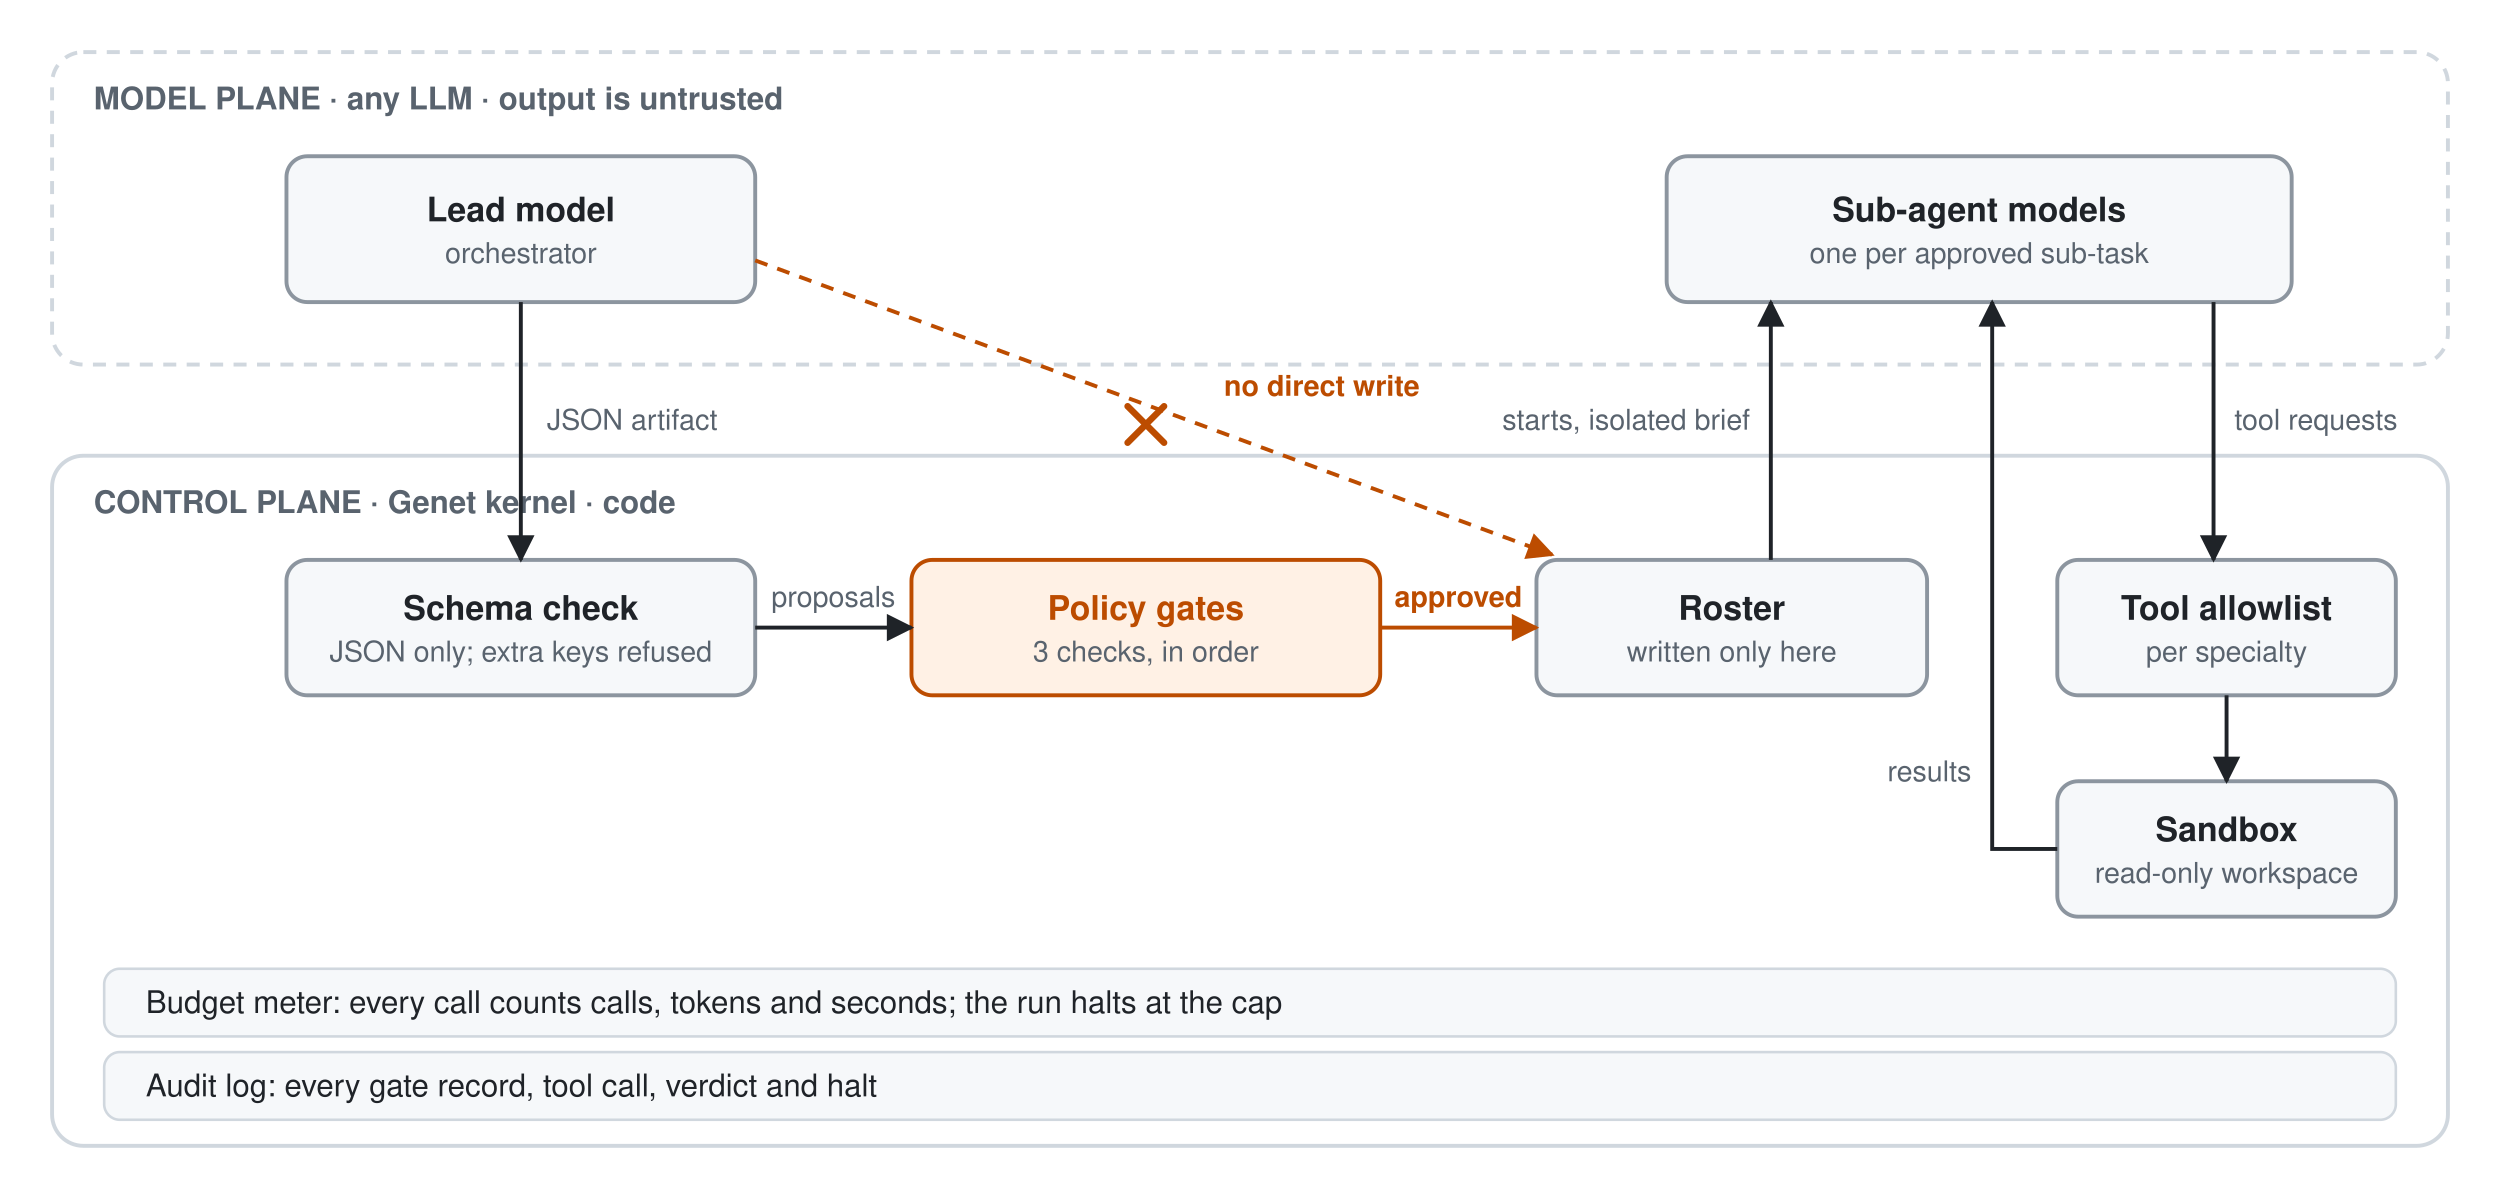
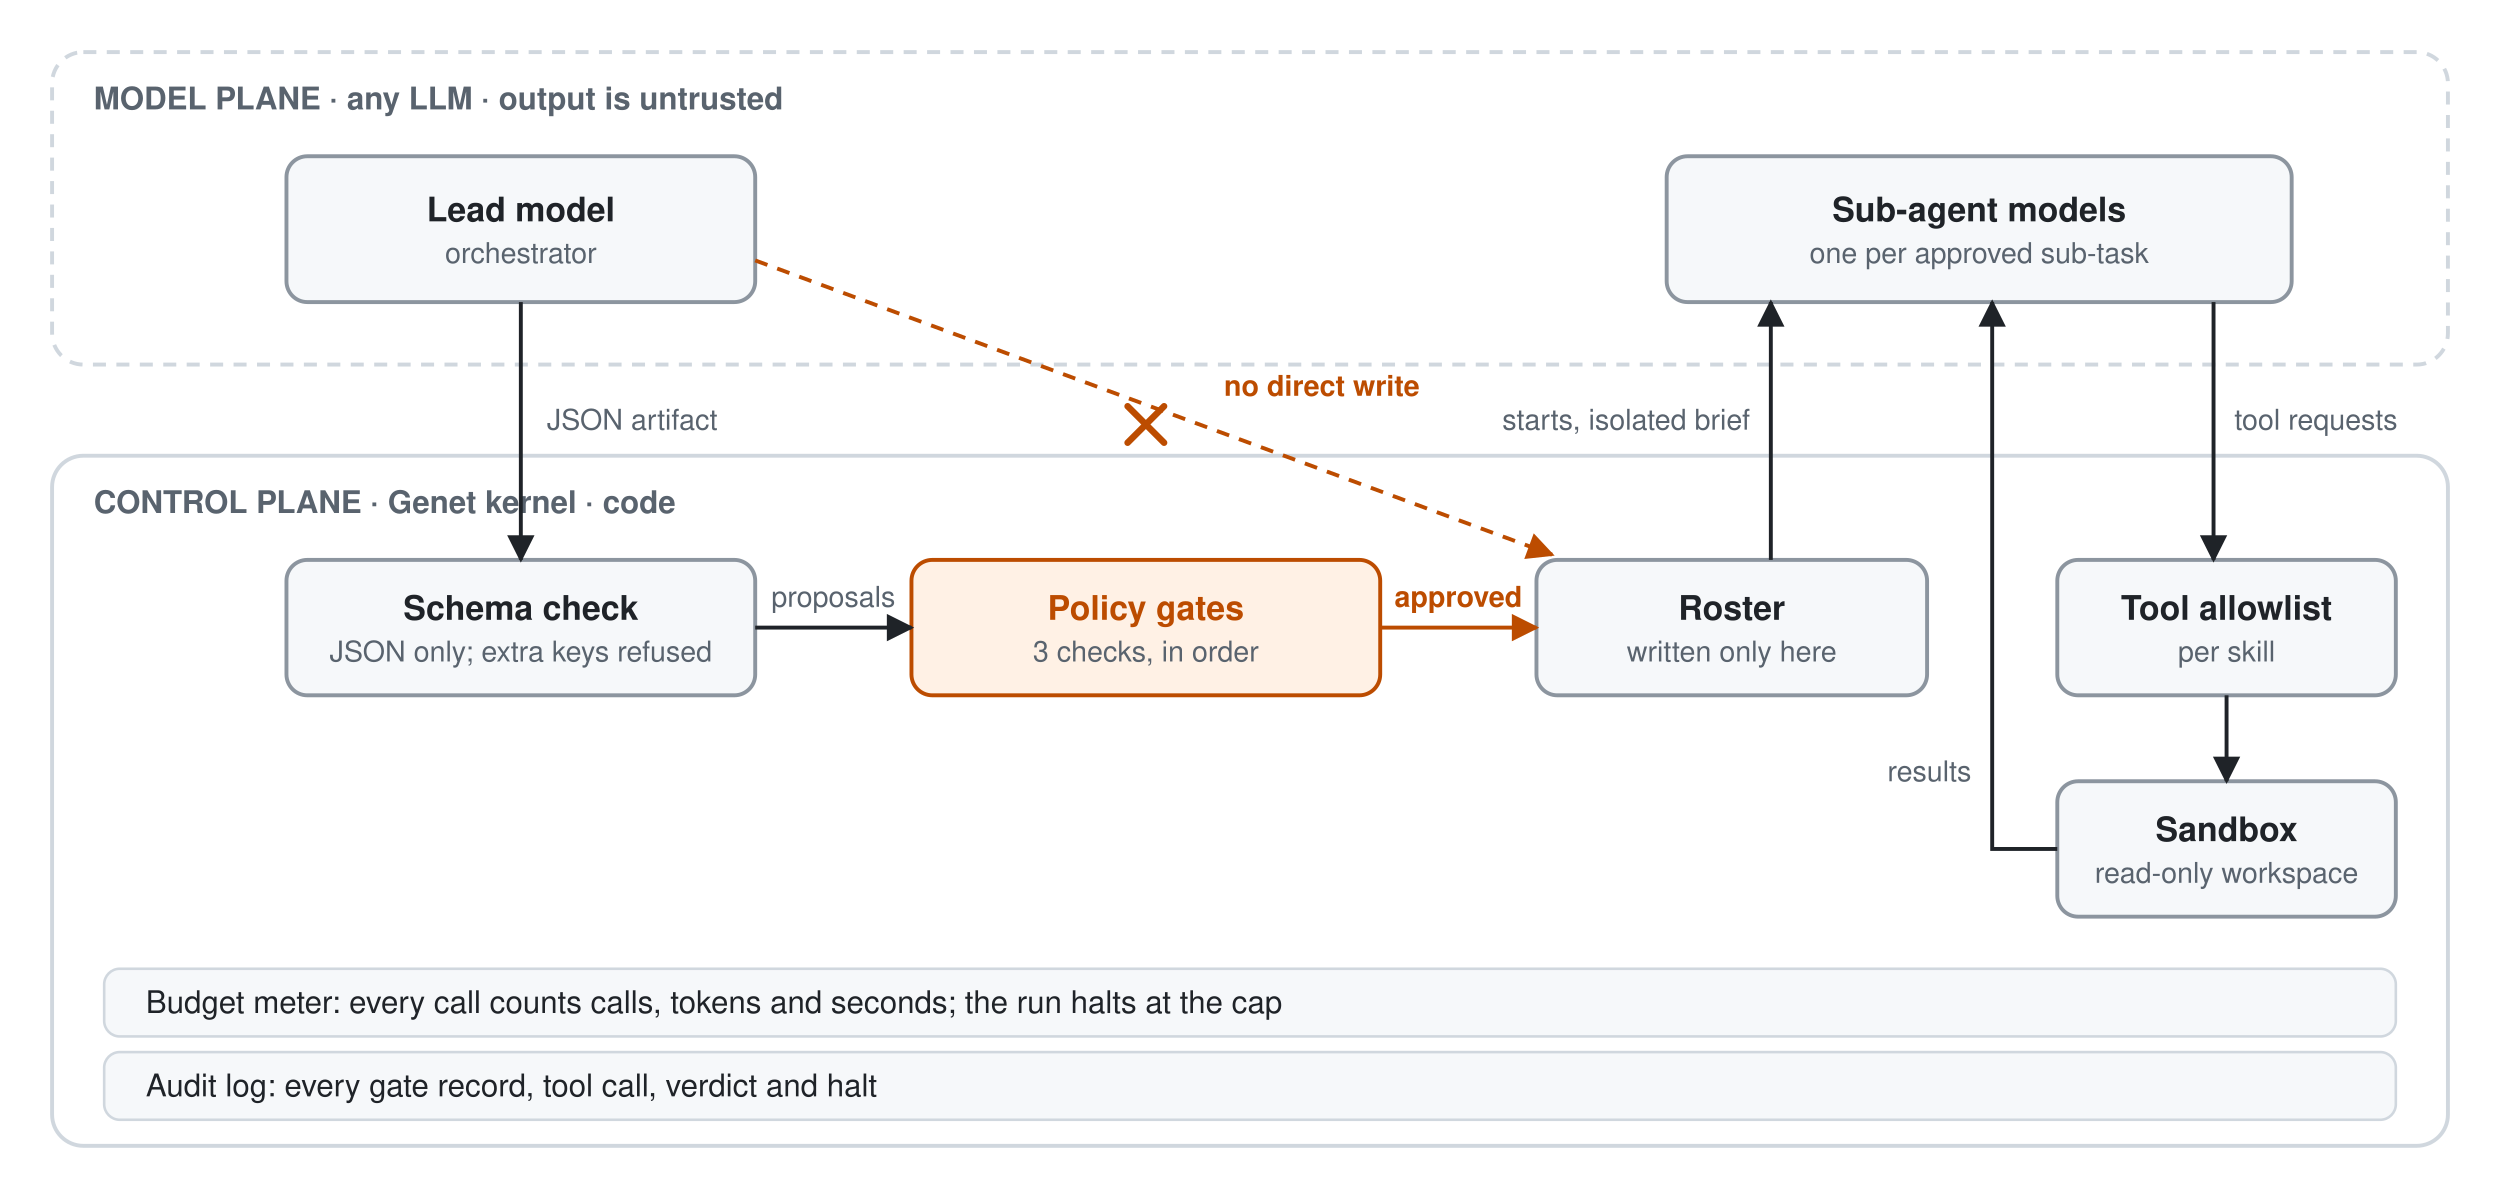
<svg xmlns="http://www.w3.org/2000/svg" viewBox="0 0 960 460" role="img" aria-label="Models only return JSON. Every change to the team, the tools or the budget is decided by code in the control plane and logged. There is no path from a model to the roster except through the schema check and the policy gates." font-family="ui-sans-serif, -apple-system, BlinkMacSystemFont, 'Segoe UI', Helvetica, Arial, sans-serif">
  <defs>
    <marker id="control-head-accent" viewBox="0 0 10 10" refX="9" refY="5" markerWidth="7" markerHeight="7" orient="auto-start-reverse">
      <path d="M0,0 L10,5 L0,10 z" fill="#bc4c00" />
    </marker>
    <marker id="control-head-ink" viewBox="0 0 10 10" refX="9" refY="5" markerWidth="7" markerHeight="7" orient="auto-start-reverse">
      <path d="M0,0 L10,5 L0,10 z" fill="#1f2328" />
    </marker>
  </defs>
  <rect x="20" y="20" width="920" height="120" rx="12" fill="none" stroke="#d0d7de" stroke-width="1.5" stroke-dasharray="5 4" />
  <text x="36" y="42" font-size="12" font-weight="600" text-anchor="start" fill="#59636e">MODEL PLANE  ·  any LLM  ·  output is untrusted</text>
  <rect x="20" y="175" width="920" height="265" rx="12" fill="none" stroke="#d0d7de" stroke-width="1.5" />
  <text x="36" y="197" font-size="12" font-weight="600" text-anchor="start" fill="#59636e">CONTROL PLANE  ·  Genet kernel  ·  code</text>
  <rect x="110" y="60" width="180" height="56" rx="8" fill="#f6f8fa" stroke="#8c959f" stroke-width="1.5" />
  <text x="200.0" y="85.0" font-size="13" font-weight="600" text-anchor="middle" fill="#1f2328">Lead model</text>
  <text x="200.0" y="101.0" font-size="11" font-weight="400" text-anchor="middle" fill="#59636e">orchestrator</text>
  <rect x="640" y="60" width="240" height="56" rx="8" fill="#f6f8fa" stroke="#8c959f" stroke-width="1.5" />
  <text x="760.0" y="85.0" font-size="13" font-weight="600" text-anchor="middle" fill="#1f2328">Sub-agent models</text>
  <text x="760.0" y="101.0" font-size="11" font-weight="400" text-anchor="middle" fill="#59636e">one per approved sub-task</text>
  <rect x="110" y="215" width="180" height="52" rx="8" fill="#f6f8fa" stroke="#8c959f" stroke-width="1.5" />
  <text x="200.0" y="238.0" font-size="13" font-weight="600" text-anchor="middle" fill="#1f2328">Schema check</text>
  <text x="200.0" y="254.0" font-size="11" font-weight="400" text-anchor="middle" fill="#59636e">JSON only; extra keys refused</text>
  <rect x="350" y="215" width="180" height="52" rx="8" fill="#fff1e5" stroke="#bc4c00" stroke-width="1.5" />
  <text x="440.0" y="238.0" font-size="13" font-weight="600" text-anchor="middle" fill="#bc4c00">Policy gates</text>
  <text x="440.0" y="254.0" font-size="11" font-weight="400" text-anchor="middle" fill="#59636e">3 checks, in order</text>
  <rect x="590" y="215" width="150" height="52" rx="8" fill="#f6f8fa" stroke="#8c959f" stroke-width="1.5" />
  <text x="665.0" y="238.0" font-size="13" font-weight="600" text-anchor="middle" fill="#1f2328">Roster</text>
  <text x="665.0" y="254.0" font-size="11" font-weight="400" text-anchor="middle" fill="#59636e">written only here</text>
  <rect x="790" y="215" width="130" height="52" rx="8" fill="#f6f8fa" stroke="#8c959f" stroke-width="1.5" />
  <text x="855.0" y="238.0" font-size="13" font-weight="600" text-anchor="middle" fill="#1f2328">Tool allowlist</text>
-   <text x="855.0" y="254.0" font-size="11" font-weight="400" text-anchor="middle" fill="#59636e">per specialty</text>
+   <text x="855.0" y="254.0" font-size="11" font-weight="400" text-anchor="middle" fill="#59636e">per skill</text>
  <rect x="790" y="300" width="130" height="52" rx="8" fill="#f6f8fa" stroke="#8c959f" stroke-width="1.5" />
  <text x="855.0" y="323.0" font-size="13" font-weight="600" text-anchor="middle" fill="#1f2328">Sandbox</text>
  <text x="855.0" y="339.0" font-size="11" font-weight="400" text-anchor="middle" fill="#59636e">read-only workspace</text>
  <path d="M200,116 V215" fill="none" stroke="#1f2328" stroke-width="1.5" marker-end="url(#control-head-ink)" />
  <text x="210" y="165" font-size="11" font-weight="400" text-anchor="start" fill="#59636e">JSON artifact</text>
  <path d="M290,241 H350" fill="none" stroke="#1f2328" stroke-width="1.5" marker-end="url(#control-head-ink)" />
  <text x="320" y="233" font-size="11" font-weight="400" text-anchor="middle" fill="#59636e">proposals</text>
  <path d="M530,241 H590" fill="none" stroke="#bc4c00" stroke-width="1.5" marker-end="url(#control-head-accent)" />
  <text x="560" y="233" font-size="11" font-weight="600" text-anchor="middle" fill="#bc4c00">approved</text>
  <path d="M680,215 V116" fill="none" stroke="#1f2328" stroke-width="1.5" marker-end="url(#control-head-ink)" />
  <text x="672" y="165" font-size="11" font-weight="400" text-anchor="end" fill="#59636e">starts, isolated brief</text>
  <path d="M850,116 V215" fill="none" stroke="#1f2328" stroke-width="1.5" marker-end="url(#control-head-ink)" />
  <text x="858" y="165" font-size="11" font-weight="400" text-anchor="start" fill="#59636e">tool requests</text>
  <path d="M855,267 V300" fill="none" stroke="#1f2328" stroke-width="1.5" marker-end="url(#control-head-ink)" />
  <path d="M790,326 H765 V116" fill="none" stroke="#1f2328" stroke-width="1.5" marker-end="url(#control-head-ink)" />
  <text x="757" y="300" font-size="11" font-weight="400" text-anchor="end" fill="#59636e">results</text>
  <path d="M290,100 L596,213" fill="none" stroke="#bc4c00" stroke-width="1.5" stroke-dasharray="5 4" marker-end="url(#control-head-accent)" />
  <path d="M433,156 L447,170" stroke="#bc4c00" stroke-width="2.5" stroke-linecap="round" />
  <path d="M433,170 L447,156" stroke="#bc4c00" stroke-width="2.5" stroke-linecap="round" />
  <text x="470" y="152" font-size="11" font-weight="600" text-anchor="start" fill="#bc4c00">no direct write</text>
  <rect x="40" y="372" width="880" height="26" rx="6" fill="#f6f8fa" stroke="#d0d7de" stroke-width="1" />
  <text x="56" y="389" font-size="12" font-weight="400" text-anchor="start" fill="#1f2328">Budget meter: every call counts calls, tokens and seconds; the run halts at the cap</text>
  <rect x="40" y="404" width="880" height="26" rx="6" fill="#f6f8fa" stroke="#d0d7de" stroke-width="1" />
  <text x="56" y="421" font-size="12" font-weight="400" text-anchor="start" fill="#1f2328">Audit log: every gate record, tool call, verdict and halt</text>
</svg>
